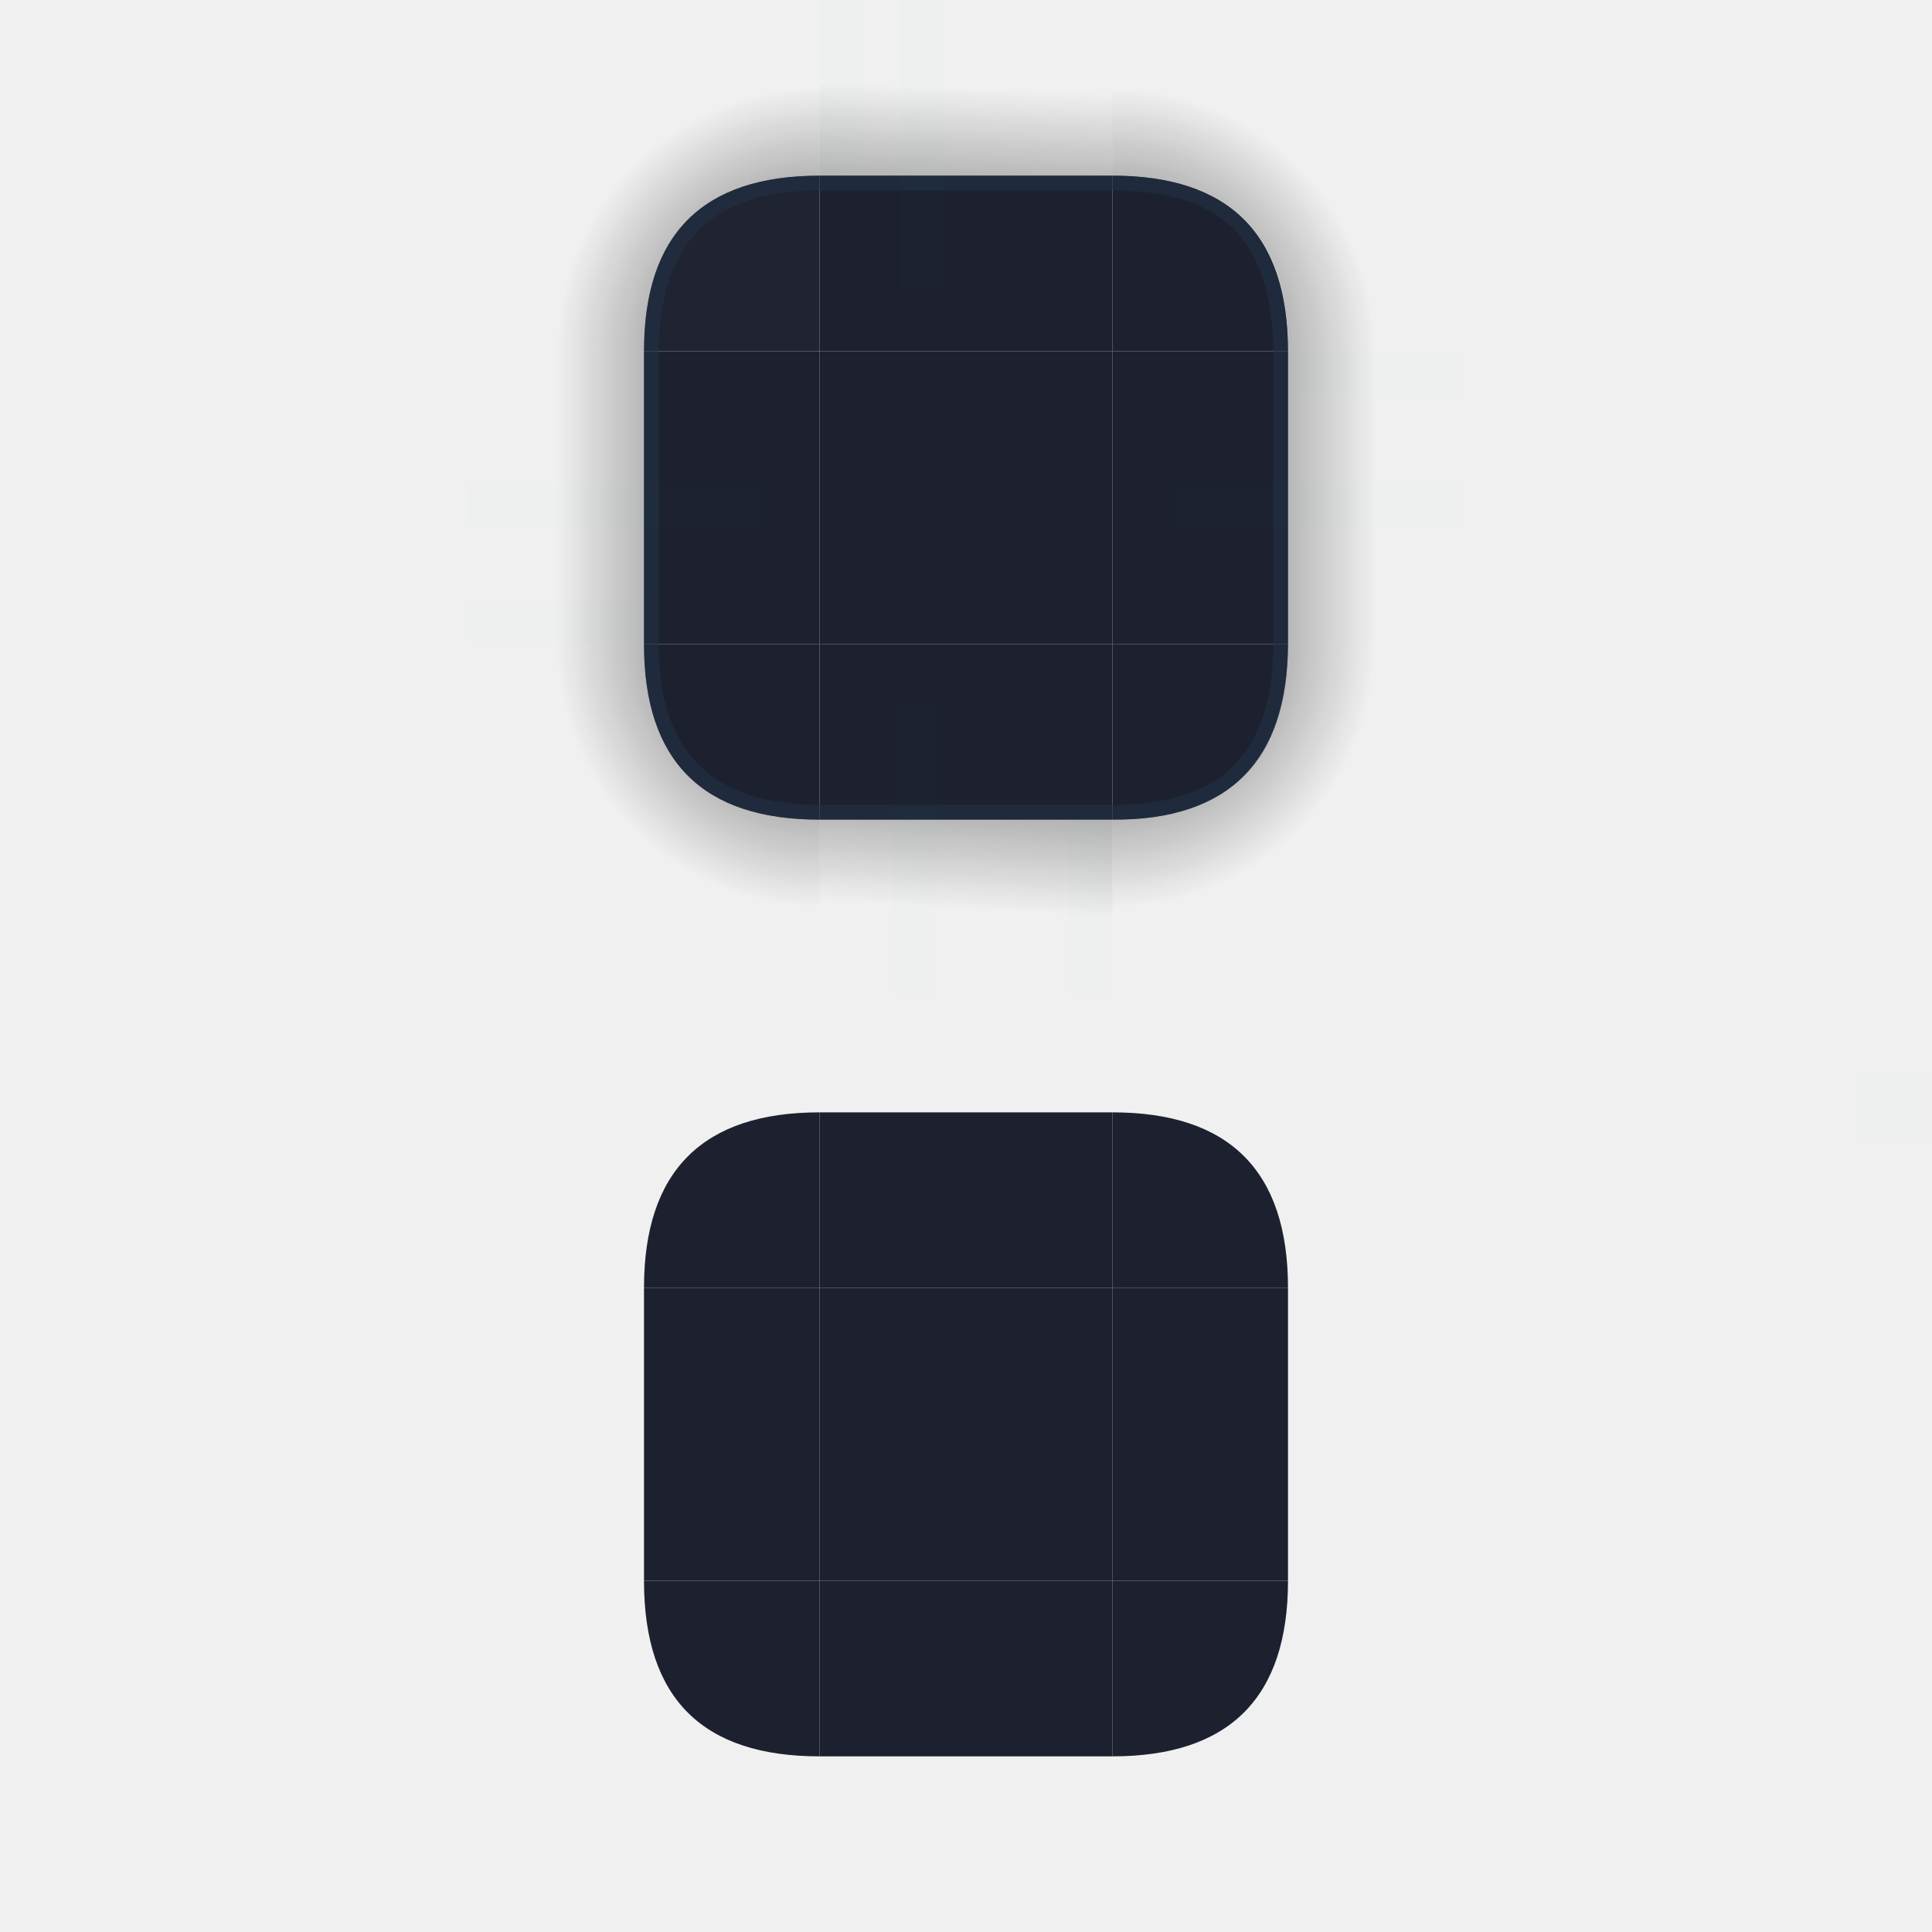
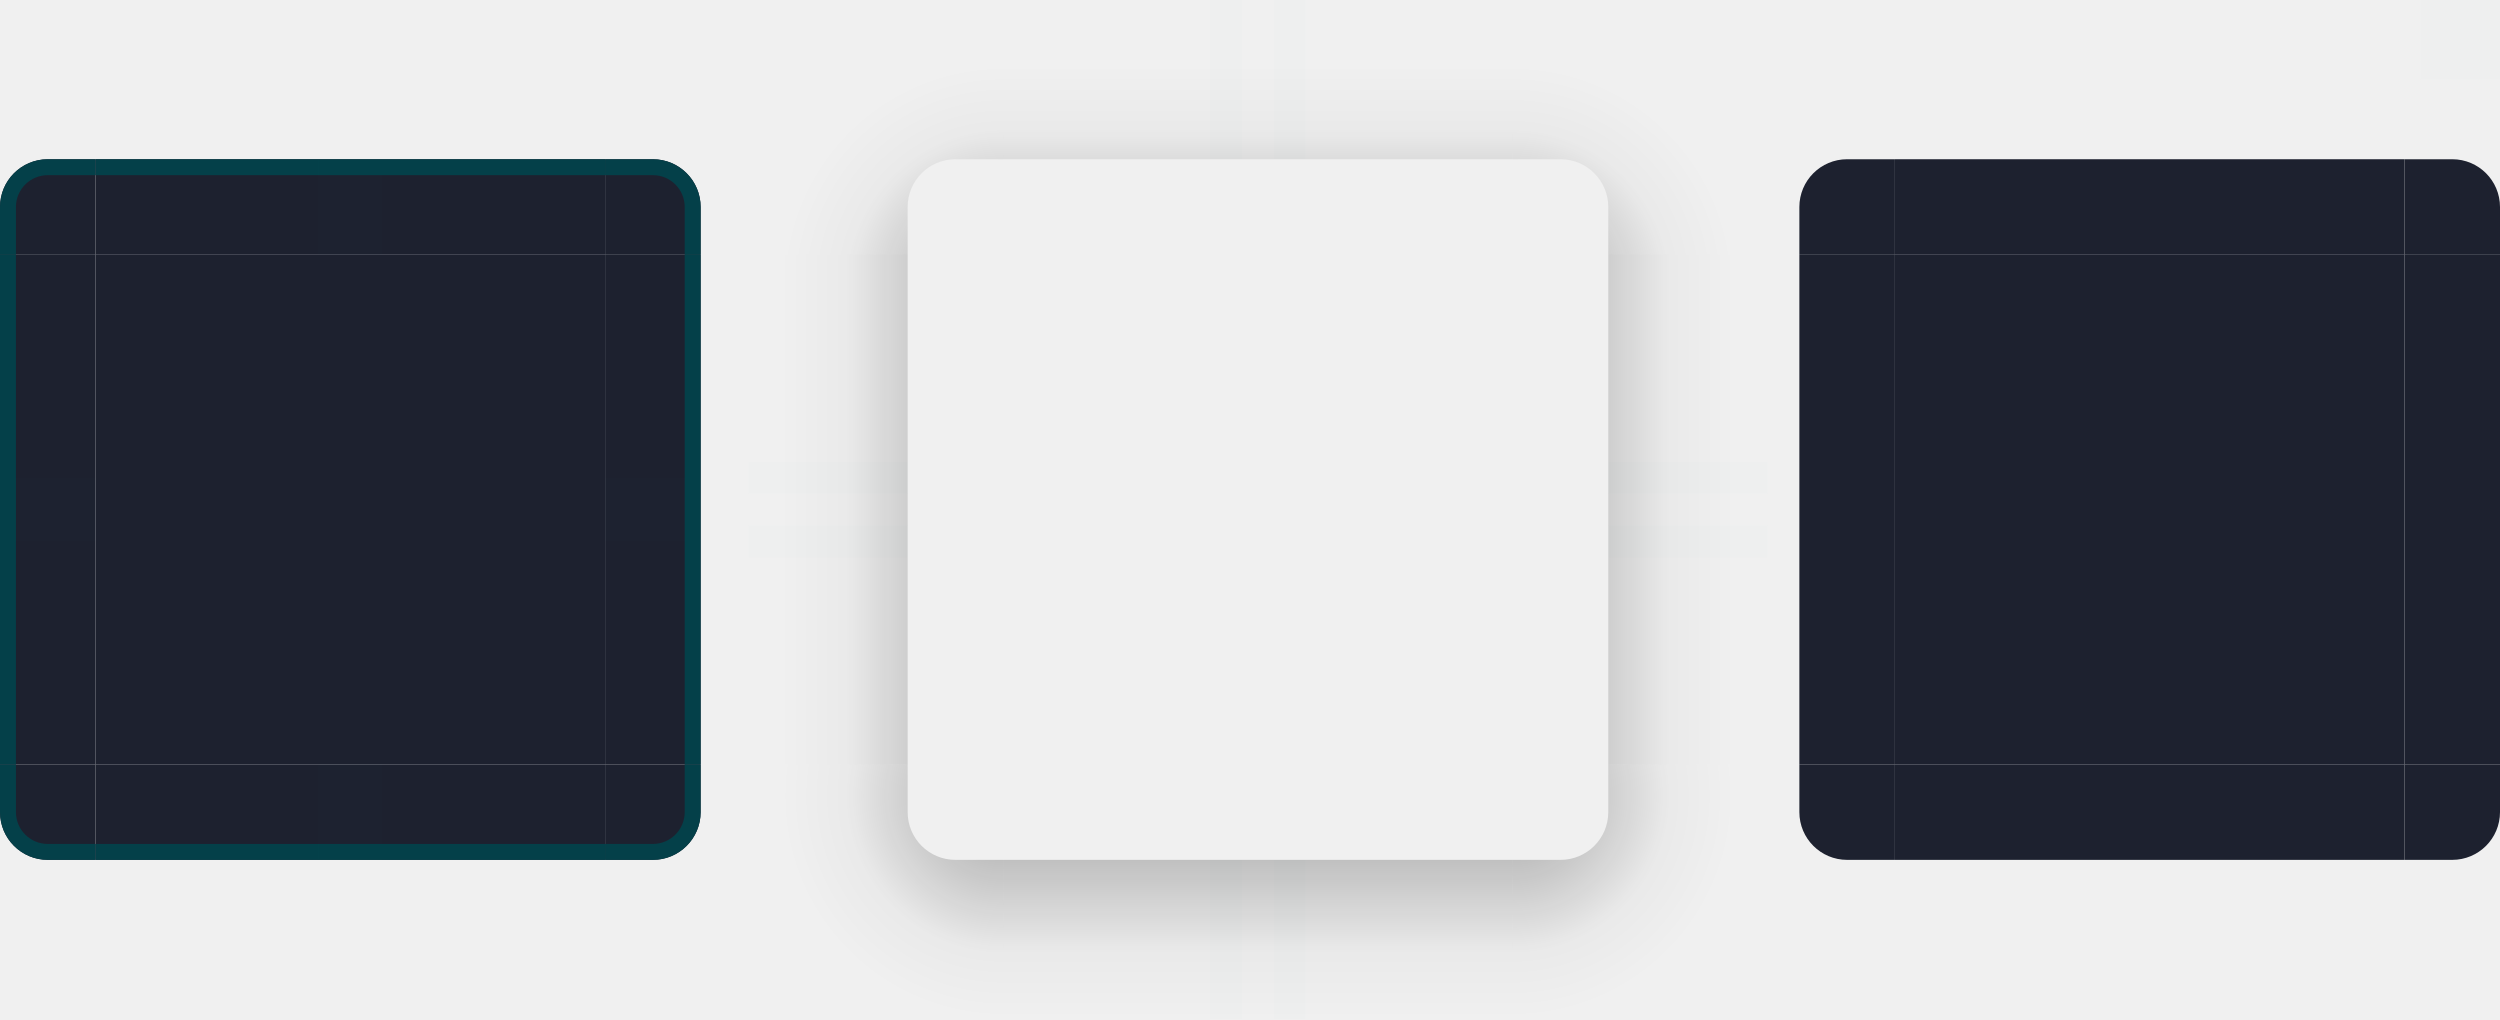
- <svg xmlns="http://www.w3.org/2000/svg" xmlns:xlink="http://www.w3.org/1999/xlink" version="1.1" id="svg2" viewBox="0 0 132 132" height="132" width="132">
-   <style id="current-color-scheme" type="text/css" />
-   <defs id="defs4">
-     <linearGradient id="linearGradient4144">
-       <stop style="stop-color:#000000;stop-opacity:1" offset="0" id="stop4140" />
-       <stop style="stop-color:#000000;stop-opacity:0" offset="1" id="stop4142" />
+ <svg xmlns="http://www.w3.org/2000/svg" xmlns:xlink="http://www.w3.org/1999/xlink" id="svg2" height="64" viewBox="0 0 157 64" width="157" version="1.1">
+   <defs id="defs15">
+     <style type="text/css" id="current-color-scheme" />
+     <linearGradient id="shadow-side" gradientUnits="userSpaceOnUse">
+       <stop id="stop1762" offset="0" style="stop-color:#000;stop-opacity:.2" />
+       <stop id="stop1760" offset=".333" style="stop-color:#000;stop-opacity:.1" />
+       <stop id="stop1758" offset=".5" style="stop-color:#000;stop-opacity:.05" />
+       <stop id="stop1756" offset=".583" style="stop-color:#000;stop-opacity:.025" />
+       <stop id="stop1754" offset="1" style="stop-color:#000;stop-opacity:0" />
    </linearGradient>
-     <linearGradient gradientTransform="matrix(2.000004,0,0,0.625,912.3662,-44.12501)" y2="-35.107" x2="-907.365" y1="-35" x1="-916.362" gradientUnits="userSpaceOnUse" id="linearGradient4920" xlink:href="#linearGradient4144" />
-     <linearGradient y2="-34.839" x2="957.421" y1="-35" x1="948.362" gradientUnits="userSpaceOnUse" id="linearGradient4934" xlink:href="#linearGradient4144" />
-     <linearGradient y2="932.362" x2="-10" y1="932.362" x1="-19" gradientUnits="userSpaceOnUse" id="linearGradient4948" xlink:href="#linearGradient4144" />
-     <linearGradient y2="932.362" x2="60" y1="932.362" x1="51" gradientUnits="userSpaceOnUse" id="linearGradient4950" xlink:href="#linearGradient4144" />
-     <style id="style22" type="text/css" />
-     <style type="text/css" id="style11" />
-     <radialGradient r="6" fy="12" fx="77" cy="12" cx="77" gradientTransform="matrix(6.7505864e-4,-2.994193,2.997965,6.7590362e-4,-40.02754,1180.907)" gradientUnits="userSpaceOnUse" id="radialGradient1019" xlink:href="#linearGradient4144" />
-     <radialGradient r="6" fy="12" fx="77" cy="12" cx="77" gradientTransform="matrix(-0.001605,2.99561,2.999998,0.00160735,20.12365,709.6809)" gradientUnits="userSpaceOnUse" id="radialGradient1025" xlink:href="#linearGradient4144" />
-     <radialGradient r="6" fy="12" fx="77" cy="12" cx="77" gradientTransform="matrix(2.99561,0.001605,0.00160735,-2.999998,-50.00841,958.8145)" gradientUnits="userSpaceOnUse" id="radialGradient1025-3-6" xlink:href="#linearGradient4144" />
-     <radialGradient r="6" fy="12" fx="77" cy="12" cx="77" gradientTransform="matrix(0.00811405,-3.005378,2.999988,0.0080995,-51.69722,1209.159)" gradientUnits="userSpaceOnUse" id="radialGradient994-3" xlink:href="#linearGradient4144" />
+     <linearGradient id="shadow-corner" gradientUnits="userSpaceOnUse">
+       <stop id="stop11958" offset="0" style="stop-color:#000;stop-opacity:1" />
+       <stop id="stop11960" offset=".286" style="stop-color:#000;stop-opacity:.2" />
+       <stop id="stop11962" offset=".524" style="stop-color:#000;stop-opacity:.1" />
+       <stop id="stop11966" offset=".643" style="stop-color:#000;stop-opacity:.05" />
+       <stop id="stop11968" offset=".702" style="stop-color:#000;stop-opacity:.025" />
+       <stop id="stop11970" offset="1" style="stop-color:#000;stop-opacity:0" />
+     </linearGradient>
+     <linearGradient xlink:href="#shadow-side" id="linearGradient1734" gradientUnits="userSpaceOnUse" x1="16" y1="6" x2="16" y2="16" />
+     <linearGradient xlink:href="#shadow-side" id="linearGradient1984" gradientUnits="userSpaceOnUse" x1="12" y1="16" x2="2" y2="16" />
+     <linearGradient xlink:href="#shadow-side" id="linearGradient4945" gradientUnits="userSpaceOnUse" x1="16" y1="14" x2="16" y2="4" />
+     <linearGradient xlink:href="#shadow-side" id="linearGradient8667" gradientUnits="userSpaceOnUse" x1="4" y1="16" x2="14" y2="16" />
+     <radialGradient xlink:href="#shadow-corner" id="radialGradient3268" cx="95" cy="50" fx="95" fy="50" r="6.5" gradientUnits="userSpaceOnUse" gradientTransform="matrix(0,2.153846,-2.153846,0,107.6923,-202.6154)" />
+     <radialGradient xlink:href="#shadow-corner" id="radialGradient3268-4" cx="95" cy="50" fx="95" fy="50" r="6.5" gradientUnits="userSpaceOnUse" gradientTransform="matrix(0,2.153846,-2.153846,0,107.6923,-202.6154)" />
+     <radialGradient xlink:href="#shadow-corner" id="radialGradient3268-6" cx="93.143" cy="50" fx="93.143" fy="50" r="6.5" gradientUnits="userSpaceOnUse" gradientTransform="matrix(0,2.153846,-2.153846,0,107.6923,-202.6154)" />
+     <radialGradient xlink:href="#shadow-corner" id="radialGradient3268-6-6" cx="93.143" cy="50" fx="93.143" fy="50" r="6.5" gradientUnits="userSpaceOnUse" gradientTransform="matrix(0,2.153846,-2.153846,0,107.6923,-202.6154)" />
  </defs>
-   <g transform="translate(0,-896.3621)" id="layer1">
-     <rect y="969.534" x="126.901" height="5" width="5" id="hint-tile-center" style="opacity:0.01;fill:#008080;fill-opacity:1;stroke:none" />
-     <g id="g10253" transform="translate(0,-1.999936)" style="fill:#1d212f;fill-opacity:0.995">
-       <g id="g1997" style="fill:#1d212f;fill-opacity:0.995" />
-       <g id="g2683" style="fill:#1d212f;fill-opacity:0.995" />
-       <g id="mask-topleft" style="fill:#1d212f;fill-opacity:0.995" transform="translate(-90,67.99954)">
-         <path id="rect4159-1" d="m 134,918.362 h 12 v -12 c -7.998,-0.003 -12.002,4.008 -12,12 z" style="opacity:1;fill:#1d212f;fill-opacity:0.995;stroke:none;stroke-width:2" />
-       </g>
-       <g id="mask-bottom" style="fill:#1d212f;fill-opacity:0.995" transform="translate(-90,67.99954)">
-         <rect class="ColorScheme-Background" y="-166" x="938.362" height="20" width="12" id="rect4148-7" style="color:#eff0f1;opacity:1;fill:#1d212f;fill-opacity:0.995;stroke:none;stroke-width:1.118" transform="rotate(90)" />
-       </g>
-       <g id="mask-left" style="fill:#1d212f;fill-opacity:0.995" transform="translate(-90,67.99954)">
-         <rect class="ColorScheme-Background" y="918.362" x="-146" height="20" width="12" id="rect4144-4" style="color:#eff0f1;opacity:1;fill:#1d212f;fill-opacity:0.995;stroke:none;stroke-width:1.118" transform="scale(-1,1)" />
-       </g>
-       <g id="mask-right" style="fill:#1d212f;fill-opacity:0.995" transform="translate(-90,67.99954)">
-         <rect class="ColorScheme-Background" style="color:#eff0f1;opacity:1;fill:#1d212f;fill-opacity:0.995;stroke:none;stroke-width:1.118" id="rect4140-0" width="12" height="20" x="166" y="918.362" />
-       </g>
-       <g id="mask-center" style="fill:#1d212f;fill-opacity:0.995" transform="translate(-90,67.99954)">
-         <rect style="color:#eff0f1;opacity:1;fill:#1d212f;fill-opacity:0.995;stroke:none;stroke-width:0.625;stop-color:#eff0f1" id="center-3" width="20" height="20" x="146" y="918.363" class="ColorScheme-Background" />
-       </g>
-       <g id="mask-bottomleft" style="fill:#1d212f;fill-opacity:0.995" transform="translate(-90,67.99954)">
-         <path id="path7589-3" d="m 146,950.362 c -8,0 -12,-3.952 -12,-12 v -4.1e-4 h 12 v 12 z" style="opacity:1;fill:#1d212f;fill-opacity:0.995;stroke:none;stroke-width:2" />
-       </g>
-       <g id="mask-bottomright" style="fill:#1d212f;fill-opacity:0.995" transform="translate(-90,67.99954)">
-         <path id="path7593-0" d="m 166,950.362 c 8,0 12,-4.016 12,-12 v -3.7e-4 h -12 v 12 z" style="opacity:1;fill:#1d212f;fill-opacity:0.995;stroke:none;stroke-width:2" />
-       </g>
-       <g id="mask-top" style="fill:#1d212f;fill-opacity:0.995" transform="translate(-90,67.99954)">
-         <rect class="ColorScheme-Background" transform="matrix(0,-1,-1,0,0,0)" style="color:#eff0f1;opacity:1;fill:#1d212f;fill-opacity:0.995;stroke:none;stroke-width:1.118" id="rect4152-1" width="12" height="20" x="-918.362" y="-166" />
-       </g>
-       <g id="mask-topright" style="fill:#1d212f;fill-opacity:0.995" transform="translate(-90,67.99954)">
-         <path id="rect4159-7-4" d="m 166,906.362 v 12 h 12 c 0.003,-7.998 -4.008,-12.002 -12,-12 z" style="opacity:1;fill:#1d212f;fill-opacity:0.995;stroke:none;stroke-width:2" />
-       </g>
-       <g id="hint-top-margin-6" transform="translate(90,-4)" style="fill:#1d212f;fill-opacity:0.995" />
-     </g>
-     <g id="center">
-       <rect style="color:#eff0f1;opacity:1;fill:#1d212f;fill-opacity:1;stroke:none;stroke-width:0.625" id="rect8099" width="20" height="20" x="56" y="920.363" class="ColorScheme-Background" />
-     </g>
-     <g id="g11026">
-       <g id="shadow-top">
-         <rect y="-76" x="-908.362" height="20" width="12" id="rect4822" style="opacity:0.7;fill:url(#linearGradient4920);fill-opacity:1;stroke:none;stroke-width:1.118;paint-order:markers fill stroke" transform="matrix(0,-1,-1,0,0,0)" />
-       </g>
-     </g>
-     <g style="opacity:1" transform="matrix(0.625,0,0,2,44.12501,-956.3619)" id="g11507">
-       <rect transform="rotate(90)" style="opacity:1;fill:none;fill-opacity:1;stroke:none" id="rect4856" width="6" height="32" x="948.362" y="-51" />
-       <g id="shadow-bottom">
-         <rect transform="rotate(90)" style="opacity:0.7;fill:url(#linearGradient4934);fill-opacity:1;stroke:none" id="rect4858" width="6" height="32" x="954.362" y="-51" />
-       </g>
-       <rect y="-51" x="953.362" height="32" width="1" id="rect4860" style="opacity:1;fill:none;fill-opacity:1;stroke:none" transform="rotate(90)" />
-     </g>
-     <g style="opacity:1" transform="matrix(2,0,0,0.6250013,18,347.6346)" id="shadow-left">
-       <rect transform="scale(-1,1)" style="opacity:1;fill:none;fill-opacity:1;stroke:none" id="rect4892" width="6" height="32" x="-19" y="916.362" />
-       <rect transform="scale(-1,1)" style="opacity:0.7;fill:url(#linearGradient4948);fill-opacity:1;stroke:none" id="rect4894" width="6" height="32" x="-13" y="916.362" />
-       <rect y="916.362" x="-14" height="32" width="1" id="rect4896" style="opacity:1;fill:none;fill-opacity:1;stroke:none" transform="scale(-1,1)" />
-     </g>
-     <g style="opacity:1" transform="matrix(2,0,0,0.6250017,-25.99997,347.6343)" id="shadow-right">
-       <rect y="916.362" x="51" height="32" width="6" id="rect4900" style="opacity:1;fill:none;fill-opacity:1;stroke:none" />
-       <rect y="916.362" x="57" height="32" width="6" id="rect4902" style="opacity:0.7;fill:url(#linearGradient4950);fill-opacity:1;stroke:none" />
-       <rect style="opacity:1;fill:none;fill-opacity:1;stroke:none" id="rect4904" width="1" height="32" x="56" y="916.362" />
-     </g>
-     <g id="shadow-hint-top-margin">
-       <rect style="opacity:0.01;fill:#00ffff;fill-opacity:1;stroke:none;stroke-width:1.225" id="rect1871" width="3" height="12" x="56" y="896.362" />
-     </g>
-     <g id="shadow-hint-bottom-margin">
-       <rect y="952.363" x="73" height="12" width="3" id="rect1866" style="opacity:0.01;fill:#00ffff;fill-opacity:1;stroke:none;stroke-width:1.225" />
-     </g>
-     <g id="shadow-hint-right-margin">
-       <rect y="-100" x="920.363" height="12" width="3" id="rect1876" style="opacity:0.01;fill:#00ffff;fill-opacity:1;stroke:none;stroke-width:1.225" transform="rotate(90)" />
-     </g>
-     <g id="shadow-hint-left-margin">
-       <rect style="opacity:0.01;fill:#00ffff;fill-opacity:1;stroke:none;stroke-width:1.225" id="rect1881" width="3" height="12" x="937.362" y="-44" transform="rotate(90)" />
-     </g>
-     <text xml:space="preserve" style="font-style:normal;font-variant:normal;font-weight:bold;font-stretch:normal;font-size:14px;line-height:125%;font-family:'Gill Sans';text-align:justify;writing-mode:lr-tb;text-anchor:start;fill:#000000;fill-opacity:1;stroke:none" x="195.142" y="132.595" id="text4270" />
-     <g id="g3041" transform="matrix(-0.75,0,0,0.75,130.3076,668.8414)" style="opacity:0.979" />
-     <g style="opacity:1" id="shadow-topright" transform="matrix(-1,0,0,1,71.99996,-29.99994)">
-       <path style="opacity:0.7;fill:url(#radialGradient1019);fill-opacity:1;fill-rule:evenodd;stroke:none;stroke-width:2px;stroke-linecap:butt;stroke-linejoin:miter;stroke-opacity:1" d="m -28,926.362 v 24 h 12 c -0.045,-7.984 3.963,-12.001 12,-12 v -12 z" id="path1015" />
-     </g>
-     <g style="opacity:1" id="g8071" transform="rotate(180,35.99999,945.3622)" />
-     <g id="g18453" transform="translate(0,-1.999936)" />
-     <g id="g8094" transform="translate(0,-1.999936)">
-       <g id="g8920">
-         <g id="g9319">
-           <g id="g9891" />
-         </g>
-       </g>
-     </g>
-     <g id="topright" transform="translate(0,-1.999936)">
-       <path id="rect4159-7" d="m 76,910.362 v 12 h 12 c 0.003,-7.998 -4.008,-12.002 -12,-12 z" style="opacity:1;fill:#1d212f;fill-opacity:1;stroke:none;stroke-width:2" />
-       <path id="path1039-5" style="opacity:1;fill:#213145;fill-opacity:0.6;stroke-width:1.2;stop-color:#eff0f1" d="m 88,922.362 c -9.1e-4,-8.015 -4.015,-11.998 -12,-12 l 3e-5,1 c 7.604,0.042 10.882,3.417 11,11 z" />
-     </g>
-     <g id="right">
-       <rect class="ColorScheme-Background" style="color:#eff0f1;opacity:1;fill:#1d212f;fill-opacity:1;stroke:none;stroke-width:1.118" id="rect4140" width="12" height="20" x="76" y="920.362" />
-       <path id="path11386" d="m 88,920.362 h -1 v 20 h 1 z" style="display:inline;overflow:visible;visibility:visible;fill:#213245;fill-opacity:0.6;fill-rule:nonzero;stroke:none;stroke-width:2.068;stroke-linecap:butt;stroke-linejoin:miter;stroke-miterlimit:4;stroke-dasharray:none;stroke-dashoffset:0;stroke-opacity:1;marker:none;marker-start:none;marker-mid:none;marker-end:none" />
-     </g>
-     <g id="left">
-       <rect class="ColorScheme-Background" y="920.362" x="-56" height="20" width="12" id="rect4144" style="color:#eff0f1;opacity:1;fill:#1d212f;fill-opacity:1;stroke:none;stroke-width:1.118" transform="scale(-1,1)" />
-       <path id="path11386-3" d="m 45,920.362 h -1 v 20 H 45 Z" style="display:inline;overflow:visible;visibility:visible;fill:#213245;fill-opacity:0.6;fill-rule:nonzero;stroke:none;stroke-width:2.068;stroke-linecap:butt;stroke-linejoin:miter;stroke-miterlimit:4;stroke-dasharray:none;stroke-dashoffset:0;stroke-opacity:1;marker:none;marker-start:none;marker-mid:none;marker-end:none" />
-     </g>
-     <g id="hint-right-margin">
-       <rect transform="rotate(90)" style="opacity:0.01;fill:#008080;fill-opacity:1;stroke:none;stroke-width:1.581" id="hint-right-margin-6" width="3" height="20" x="929.362" y="-100" />
-     </g>
-     <g id="hint-left-margin">
-       <rect transform="rotate(90)" y="-52" x="929.362" height="20" width="3" id="hint-left-margin-7" style="opacity:0.01;fill:#008080;fill-opacity:1;stroke:none;stroke-width:1.581" />
-     </g>
-     <g id="g1094" />
-     <g id="g12836" />
-     <g id="top">
-       <rect class="ColorScheme-Background" transform="matrix(0,-1,-1,0,0,0)" style="color:#eff0f1;opacity:1;fill:#1d212f;fill-opacity:1;stroke:none;stroke-width:1.118" id="rect4152-6" width="12" height="20" x="-920.362" y="-76" />
-       <rect transform="matrix(0,-1,-1,0,0,0)" style="fill:#213245;fill-opacity:0.6;stroke:none;stroke-width:1.039;stroke-miterlimit:4;stroke-dasharray:none" id="rect985-5-2" width="1" height="20" x="-909.362" y="-76" />
-     </g>
-     <g id="hint-top-margin">
-       <rect y="896.362" x="61.5" height="20" width="3" id="hint-top-margin-3-1" style="opacity:0.01;fill:#008080;fill-opacity:1;stroke:none;stroke-width:1.581" />
-     </g>
-     <g id="bottom">
-       <rect class="ColorScheme-Background" y="-76" x="940.363" height="20" width="12" id="rect4148-0" style="color:#eff0f1;opacity:1;fill:#1d212f;fill-opacity:1;stroke:none;stroke-width:1.118" transform="rotate(90)" />
-       <rect transform="matrix(0,-1,-1,0,0,0)" style="fill:#213245;fill-opacity:0.6;stroke:none;stroke-width:1.039;stroke-miterlimit:4;stroke-dasharray:none" id="rect985-7-2-9" width="1" height="20" x="-952.363" y="-76" />
-     </g>
-     <g id="hint-bottom-margin">
-       <rect style="opacity:0.01;fill:#008080;fill-opacity:1;stroke:none;stroke-width:1.581" id="hint-bottom-margin-5-3-3" width="3" height="20" x="61" y="944.362" />
-     </g>
-     <g id="g10492" />
-     <g id="g10494" />
-     <g id="shadow-bottomleft">
-       <path style="opacity:0.7;fill:url(#radialGradient1025);fill-opacity:1;fill-rule:evenodd;stroke:none;stroke-width:2px;stroke-linecap:butt;stroke-linejoin:miter;stroke-opacity:1" d="M 32,964.362 V 940.362 H 44 c 0.032,7.943 4.036,11.984 12,12 v 12 z" id="path8342" />
-     </g>
-     <g id="bottomleft">
-       <path id="rect4159-12-0" d="m 56,952.363 v -12 h -12 c -0.003,7.998 4.008,12.002 12,12 z" style="opacity:1;fill:#1d212f;fill-opacity:1;stroke:none;stroke-width:2" />
-       <path id="path1039-7-9" style="fill:#213245;fill-opacity:0.6;stroke-width:1.2;stop-color:#eff0f1" d="m 44,940.363 c 9.1e-4,8.015 4.015,11.998 12,12 l -3e-5,-1 c -7.419,-0.039 -10.996,-3.623 -11,-11 z" />
-     </g>
-     <g id="g7559" />
-     <g id="g7557" />
-     <g id="shadow-bottomright" transform="translate(-104.6729,17.42409)">
-       <path style="opacity:0.7;fill:url(#radialGradient1025-3-6);fill-opacity:1;fill-rule:evenodd;stroke:none;stroke-width:2px;stroke-linecap:butt;stroke-linejoin:miter;stroke-opacity:1" d="m 204.673,946.938 h -24 v -12 c 7.943,-0.032 11.984,-4.036 12,-12 h 12 z" id="path8342-5-1" />
-     </g>
-     <g id="bottomright">
-       <path id="path7593-2-3-2" d="m 76,952.362 c 7.963,0.067 11.964,-4.04 12,-12 v 0 l -12,9e-5 z" style="opacity:1;fill:#1d212f;fill-opacity:1;stroke:none;stroke-width:2" />
-       <path id="path1039-5-3-6-0-9" style="fill:#213245;fill-opacity:0.6;stroke-width:1.2;stop-color:#eff0f1" d="m 76,952.362 c 8.002,0.007 12,-3.969 12,-12 l -1,3e-5 c -0.022,7.555 -3.586,11.012 -11,11 z" />
-     </g>
-     <g id="shadow-topleft" transform="translate(71.07265,-57.48009)">
-       <path id="path4828-5" d="m -39.073,953.842 v 24 h 12 c 0.015,-7.99 4.002,-12.021 12,-12 v -12 z" style="opacity:0.7;fill:url(#radialGradient994-3);fill-opacity:1;fill-rule:evenodd;stroke:none;stroke-width:2px;stroke-linecap:butt;stroke-linejoin:miter;stroke-opacity:1" />
-     </g>
-     <g id="topleft" transform="translate(73.66487,-49.39758)">
-       <path id="rect4159-3" d="m -29.665,969.76 h 12 v -12 c -7.998,-0.003 -12.002,4.008 -12,12 z" style="opacity:1;fill:#1d212f;fill-opacity:0.981;stroke:none;stroke-width:2" />
-       <path id="path1039-56" style="fill:#213245;fill-opacity:0.6;stroke-width:1.2;stop-color:#eff0f1" d="m -17.665,957.76 c -8.015,9.1e-4 -11.998,4.015 -12,12 l 1,-3e-5 c 0.039,-7.419 3.623,-10.996 11,-11 z" />
-     </g>
-     <g id="g2479" transform="translate(112.868,19.34479)" />
-     <g id="g2005" />
+   <rect id="hint-tile-center" height="5" style="opacity:0.01;fill:#008080" width="5" x="152" y="0" />
+   <g id="top" transform="translate(6,10)">
+     <rect id="rect4152" height="6" style="opacity:1;fill:#1d212f;fill-opacity:1" class="ColorScheme-Background" width="32" x="0" y="0" />
+     <rect style="opacity:1;fill:#044049;fill-rule:evenodd;fill-opacity:1" class="ColorScheme-Text" id="rect3369" width="32" height="1" x="0" y="0" />
+   </g>
+   <g id="bottom" transform="translate(6,48)">
+     <rect id="rect4148" height="6" style="opacity:1;fill:#1d212f;fill-opacity:1" class="ColorScheme-Background" width="32" x="0" y="0" />
+     <rect style="opacity:1;fill:#044049;fill-rule:evenodd;fill-opacity:1" class="ColorScheme-Text" id="rect3369-9" width="32" height="1" x="0" y="5" />
+   </g>
+   <g id="left" transform="translate(0,16)">
+     <rect id="rect4144" height="32" style="opacity:1;fill:#1d212f;fill-opacity:1" class="ColorScheme-Background" width="6" x="0" y="0" />
+     <rect style="opacity:1;fill:#044049;fill-rule:evenodd;fill-opacity:1" class="ColorScheme-Text" id="rect3018-2" width="1" height="32" x="0" y="0" />
+   </g>
+   <g id="right" transform="translate(38,16)">
+     <rect id="rect4140" height="32" style="opacity:1;fill:#1d212f;fill-opacity:1" class="ColorScheme-Background" width="6" x="0" y="0" />
+     <rect style="opacity:1;fill:#044049;fill-rule:evenodd;fill-opacity:1" class="ColorScheme-Text" id="rect3018" width="1" height="32" x="5" y="0" />
+   </g>
+   <g id="center" transform="translate(6,16)">
+     <rect id="rect4138" height="32" style="opacity:1;fill:#1d212f;fill-opacity:1" class="ColorScheme-Background" width="32" x="0" y="0" />
+   </g>
+   <g id="topleft" transform="translate(0,10)">
+     <path d="M 3,0 C 1.343,0 0,1.343 0,3 V 6 H 6 V 0 Z" style="opacity:1;fill:#1d212f;fill-opacity:1" class="ColorScheme-Background" id="path3115" />
+     <path id="path3118-3-3" style="opacity:1;fill:#044049;fill-opacity:1" class="ColorScheme-Text" d="M 6,0 V 1 H 3 A 2,2 0 0 0 1,3 V 6 H 0 V 3 C 0,1.343 1.343,0 3,0 Z" />
+   </g>
+   <g id="topright" transform="translate(38,10)">
+     <path d="M 0,0 V 6 H 6 V 3 C 6,1.343 4.657,0 3,0 Z" style="opacity:1;fill:#1d212f;fill-opacity:1" class="ColorScheme-Background" id="path3118" />
+     <path id="path3118-3" style="opacity:1;fill:#044049;fill-opacity:1" class="ColorScheme-Text" d="m 38,10 v 1 H 40.56 41 c 1.105,0 2,0.895 2,2 v 3 h 1 v -3 c 0,-1.657 -1.343,-3 -3,-3 z" transform="translate(-38,-10)" />
+   </g>
+   <g id="bottomleft" transform="translate(0,48)">
+     <path d="M 3,6 H 6 V 0 H 0 v 3 c 0,1.657 1.343,3 3,3 z" style="opacity:1;fill:#1d212f;fill-opacity:1" class="ColorScheme-Background" id="path3124" />
+     <path id="path3118-3-56" style="opacity:1;fill:#044049;fill-opacity:1" class="ColorScheme-Text" d="M 6,6 V 5 H 3 A 2,2 0 0 1 1,3 V 0 H 0 v 3 c 0,1.657 1.343,3 3,3 z" />
+   </g>
+   <g id="bottomright" transform="translate(38,48)">
+     <path d="M 3,6 H 0 V 0 H 6 V 3 C 6,4.657 4.657,6 3,6 Z" style="opacity:1;fill:#1d212f;fill-opacity:1" class="ColorScheme-Background" id="path3121" />
+     <path id="path3118-3-5" style="opacity:1;fill:#044049;fill-opacity:1" class="ColorScheme-Text" d="M 0,6 V 5 H 3 A 2,2 0 0 0 5,3 V 0 H 6 V 3 C 6,4.657 4.657,6 3,6 Z" />
+   </g>
+   <rect id="hint-top-margin" height="6" style="fill:#008080;opacity:0.01" width="4" x="20" y="10" />
+   <rect id="hint-bottom-margin" height="6" style="fill:#008080;opacity:0.01" width="4" x="20" y="48" />
+   <rect id="hint-right-margin" height="4" style="fill:#008080;opacity:0.01" width="6" x="38" y="30" />
+   <rect id="hint-left-margin" height="4" style="fill:#008080;opacity:0.01" width="6" x="0" y="30" />
+   <rect id="hint-top-inset" height="9.99999993923e-09" style="fill:#00ff00" width="4" x="20" y="10" />
+   <rect id="hint-bottom-inset" height="9.99999993923e-09" style="fill:#05615f;fill-opacity:1" width="4" x="20" y="54" />
+   <rect id="hint-left-inset" height="4" style="fill:#00ffff" width="9.99999993923e-09" x="0" y="30" />
+   <rect id="hint-right-inset" height="4" style="fill:#00ffff" width="9.99999993923e-09" x="44" y="30" />
+   <rect id="mask-top" height="6" width="32" x="119" y="10" style="fill:#1d212f;fill-opacity:1" />
+   <rect id="mask-center" height="32" width="32" x="119" y="16" style="fill:#1d212f;fill-opacity:1" />
+   <rect id="mask-bottom" height="6" transform="scale(1,-1)" width="32" x="119" y="-54" style="fill:#1d212f;fill-opacity:1" />
+   <rect id="mask-left" height="32" width="6" x="113" y="16" style="fill:#1d212f;fill-opacity:1" />
+   <rect id="mask-right" height="32" width="6" x="151" y="16" style="fill:#1d212f;fill-opacity:1" />
+   <path id="mask-topleft" d="m 116,10 c -1.657,0 -3,1.343 -3,3 v 3 h 6 v -6 z" style="fill:#1d212f;fill-opacity:1" />
+   <path id="mask-topright" d="m 151,10 v 6 h 6 v -3 c 0,-1.657 -1.343,-3 -3,-3 z" style="fill:#1d212f;fill-opacity:1" />
+   <path id="mask-bottomleft" d="m 116,54 h 3 v -6 h -6 v 3 c 0,1.657 1.343,3 3,3 z" style="fill:#1d212f;fill-opacity:1" />
+   <path id="mask-bottomright" d="m 154,54 h -3 v -6 h 6 v 3 c 0,1.657 -1.343,3 -3,3 z" style="fill:#1d212f;fill-opacity:1" />
+   <rect id="rect30894" height="44" rx="3" style="fill:#ffffff;fill-rule:evenodd;opacity:0.01" width="44" x="57" y="10" ry="3" />
+   <g id="shadow-center" transform="translate(63,16)">
+     <rect id="rect4908" height="32" style="opacity:0.001;fill:#1d212f;fill-opacity:1" width="32" x="0" y="0" />
+   </g>
+   <g id="shadow-top" transform="translate(63)">
+     <rect id="st" height="10" width="32" style="fill:url(#linearGradient4945);fill-opacity:1" x="0" y="0" />
+     <rect id="rect1546" height="6" style="opacity:0.001;fill:#1d212f;fill-opacity:1;fill-rule:evenodd" width="32" y="10" x="0" />
+   </g>
+   <g id="shadow-bottom" transform="translate(63,48)">
+     <rect id="rect1546-6" height="6" style="opacity:0.001;fill:#1d212f;fill-opacity:1;fill-rule:evenodd" width="32" x="0" y="0" />
+     <rect id="sb" height="10" width="32" y="6" style="fill:url(#linearGradient1734);fill-opacity:1" x="0" />
+   </g>
+   <g id="shadow-left" transform="translate(47,16)">
+     <rect id="sl" height="32" width="10" style="fill:url(#linearGradient1984);fill-opacity:1" x="0" y="0" />
+     <rect id="rect1546-3-7" height="32" style="opacity:0.001;fill:#1d212f;fill-opacity:1;fill-rule:evenodd" width="6" x="10" y="0" />
+   </g>
+   <g id="shadow-right" transform="translate(95,16)">
+     <rect id="rect1546-3" height="32" style="opacity:0.001;fill:#1d212f;fill-opacity:1;fill-rule:evenodd" width="6" x="0" y="0" />
+     <rect id="sr" height="32" width="10" x="6" style="fill:url(#linearGradient8667);fill-opacity:1" y="0" />
+   </g>
+   <rect id="shadow-hint-top-margin" height="10" style="fill:#008080;opacity:0.01" width="2" x="76" y="0" />
+   <rect id="shadow-hint-bottom-margin" height="10" style="fill:#008080;opacity:0.01" width="2" x="76" y="54" />
+   <rect id="shadow-hint-right-margin" height="2" style="fill:#008080;opacity:0.01" width="10" x="101" y="33" />
+   <rect id="shadow-hint-left-margin" height="2" style="fill:#008080;opacity:0.01" width="10" x="47" y="29" />
+   <rect id="shadow-hint-top-inset" height="10" style="fill:#008080;opacity:0.01" width="2" x="80" y="0" />
+   <rect id="shadow-hint-bottom-inset" height="10" style="fill:#008080;opacity:0.01" width="2" x="80" y="54" />
+   <rect id="shadow-hint-right-inset" height="2" style="fill:#008080;opacity:0.01" width="10" x="101" y="29" />
+   <rect id="shadow-hint-left-inset" height="2" style="fill:#008080;opacity:0.01" width="10" x="47" y="33" />
+   <g id="shadow-bottomright" transform="translate(95,48)">
+     <path d="M 3,6 H 0 V 0 H 6 V 3 C 6,4.657 4.657,6 3,6 Z" style="opacity:0.001;fill:#1d212f;fill-opacity:1" id="path95" />
+     <path id="path2368" style="fill:url(#radialGradient3268);fill-opacity:1;fill-rule:evenodd;stroke-width:1" d="M 6,0 V 3 C 6,4.657 4.657,6 3,6 H 0 V 16 H 3 A 13,13 0 0 0 16,3 V 0 Z" />
+   </g>
+   <g id="shadow-bottomright-9" transform="translate(95,48)" />
+   <g id="shadow-bottomleft" transform="matrix(-1,0,0,1,63,48)">
+     <path d="M 3,6 H 0 V 0 H 6 V 3 C 6,4.657 4.657,6 3,6 Z" style="opacity:0.001;fill:#1d212f;fill-opacity:1" id="path95-1" />
+     <path id="path2368-0" style="fill:url(#radialGradient3268-4);fill-opacity:1;fill-rule:evenodd;stroke-width:1" d="M 6,0 V 3 C 6,4.657 4.657,6 3,6 H 0 V 16 H 3 C 10.18,16 16,10.18 16,3 V 0 Z" />
+   </g>
+   <g id="shadow-topright" transform="matrix(1,0,0,-1,95,16)">
+     <path d="M 3,6 H 0 V 0 H 6 V 3 C 6,4.657 4.657,6 3,6 Z" style="opacity:0.001;fill:#1d212f;fill-opacity:1" id="path95-4" />
+     <path id="path2368-7" style="fill:url(#radialGradient3268-6);fill-opacity:1;fill-rule:evenodd;stroke-width:1" d="M 6,0 V 3 C 6,4.657 4.657,6 3,6 H 0 V 16 H 3 C 10.18,16 16,10.18 16,3 V 0 Z" />
+   </g>
+   <g id="shadow-topleft" transform="rotate(180,31.5,8)">
+     <path d="M 3,6 H 0 V 0 H 6 V 3 C 6,4.657 4.657,6 3,6 Z" style="opacity:0.001;fill:#1d212f;fill-opacity:1" id="path95-4-2" />
+     <path id="path2368-7-5" style="fill:url(#radialGradient3268-6-6);fill-opacity:1;fill-rule:evenodd;stroke-width:1" d="M 6,0 V 3 C 6,4.657 4.657,6 3,6 H 0 V 16 H 3 A 13,13 0 0 0 16,3 V 0 Z" />
  </g>
</svg>
